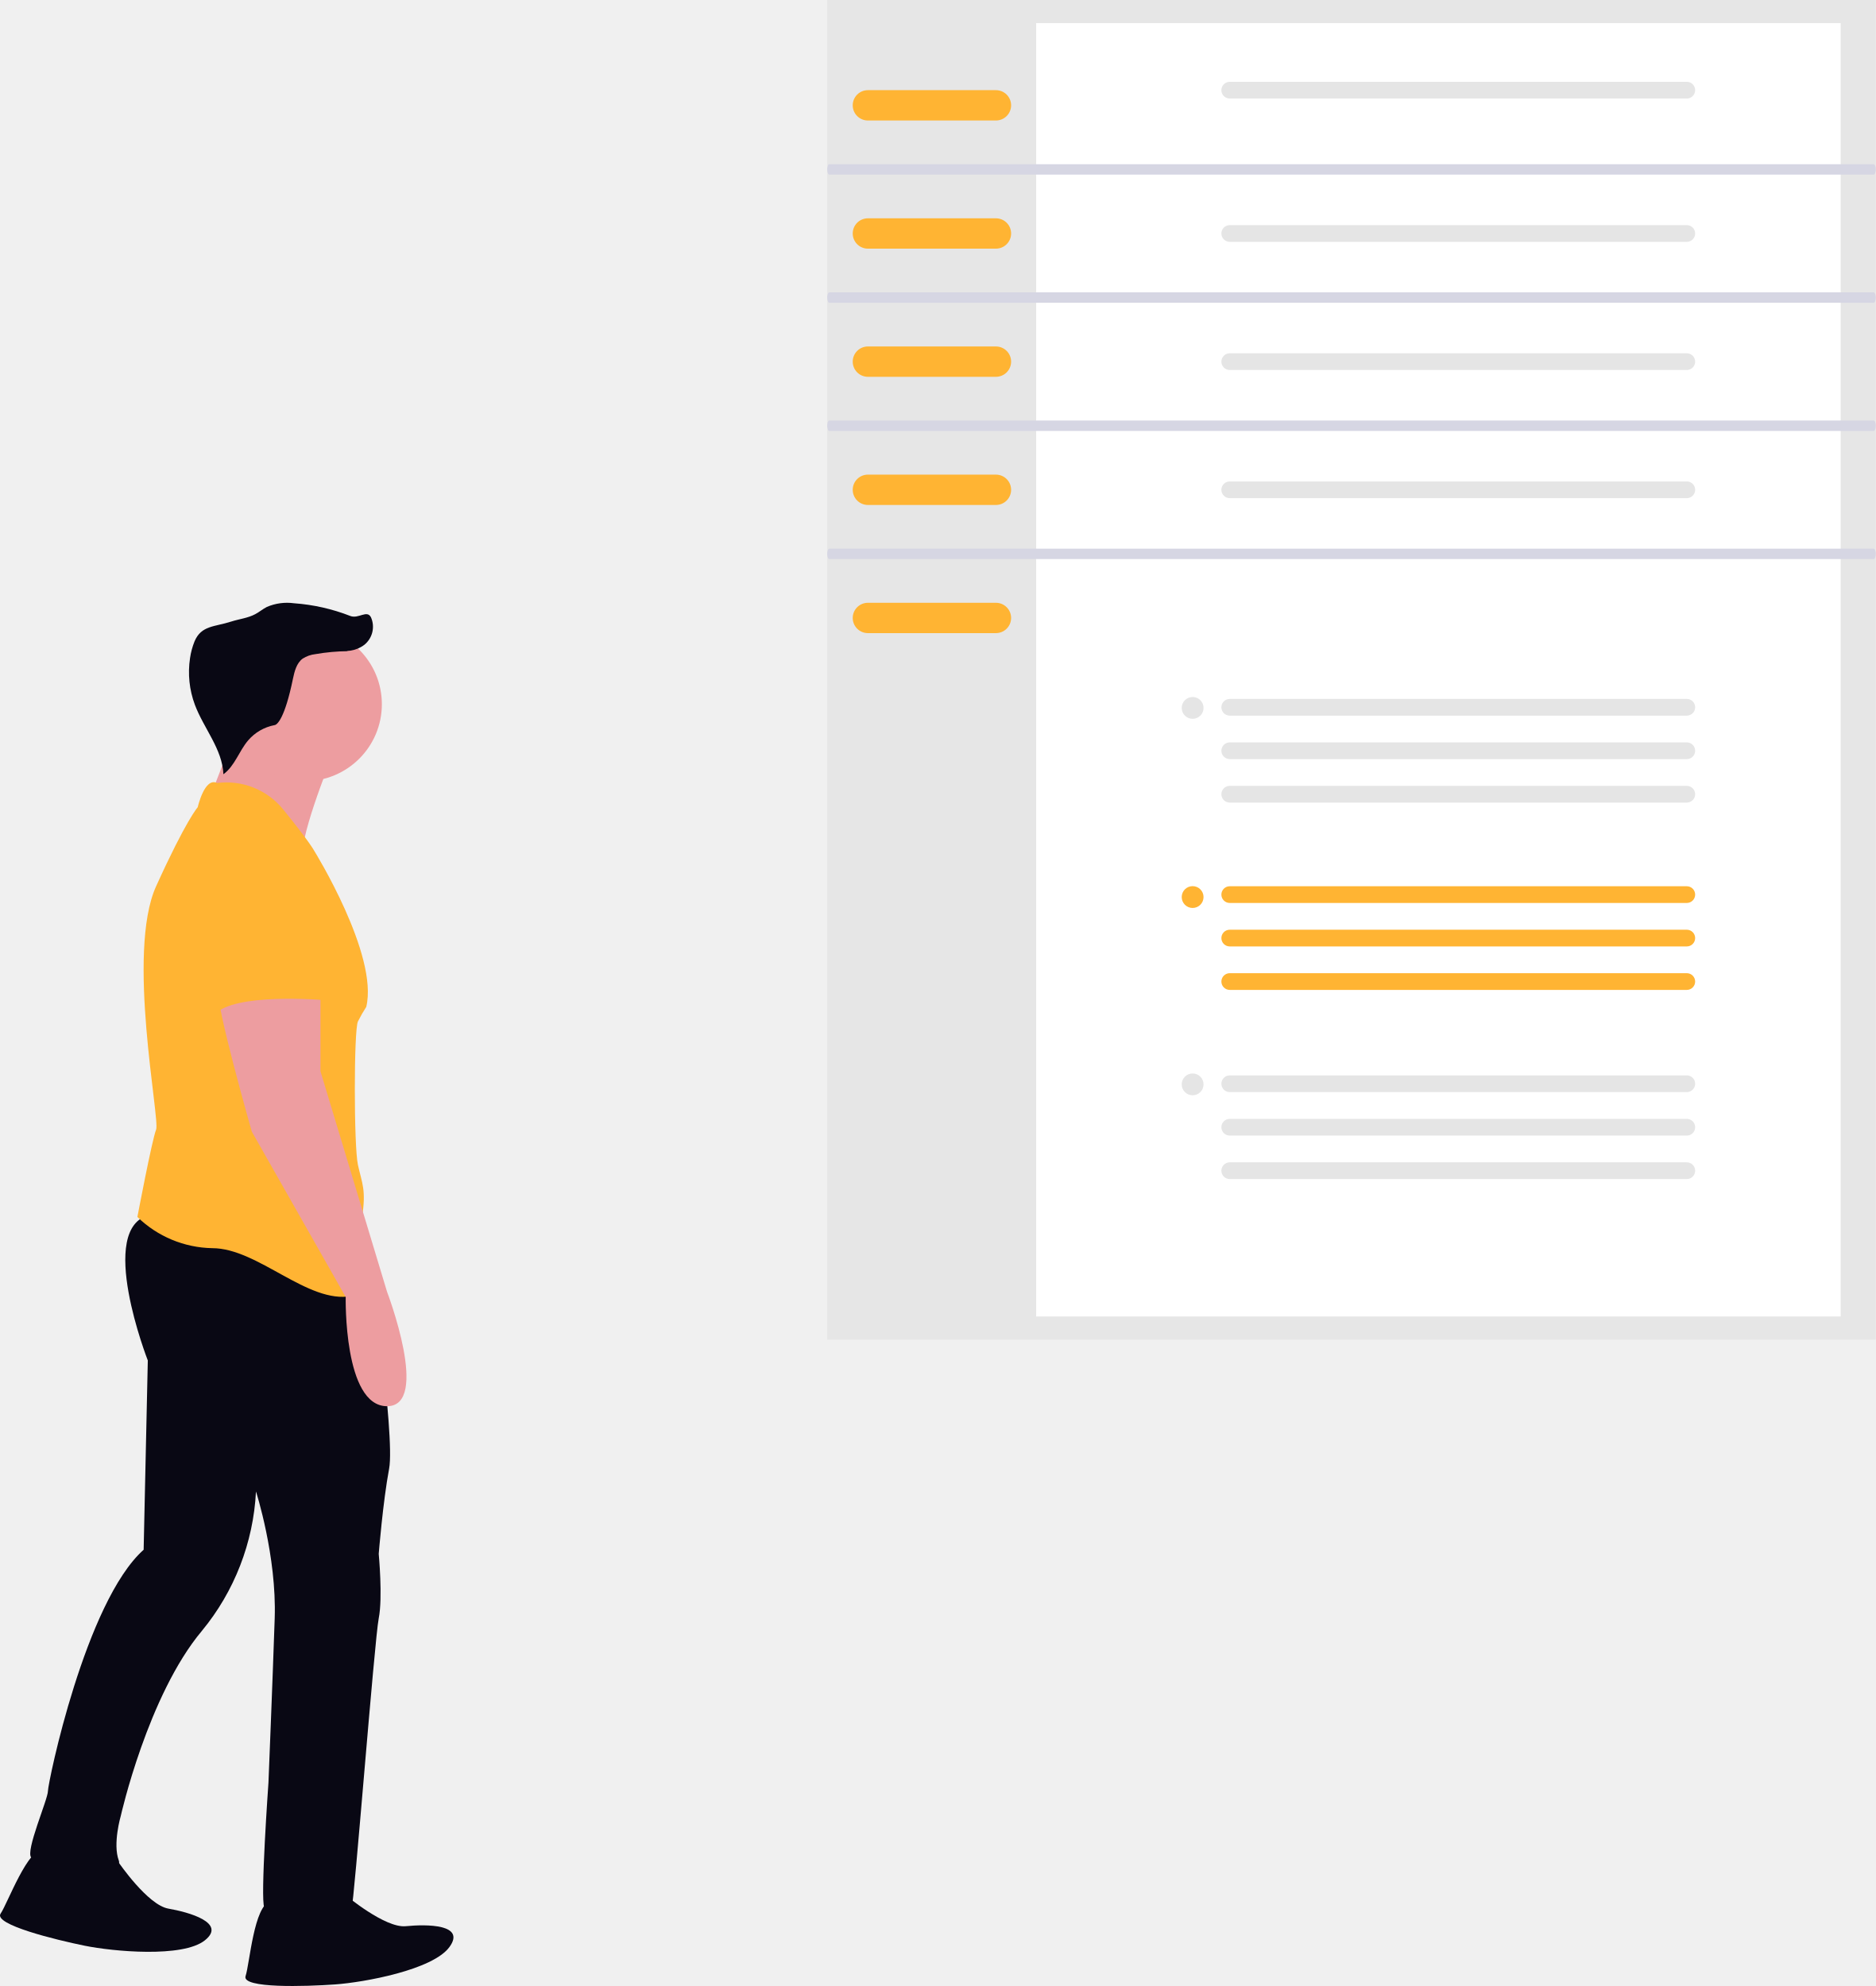
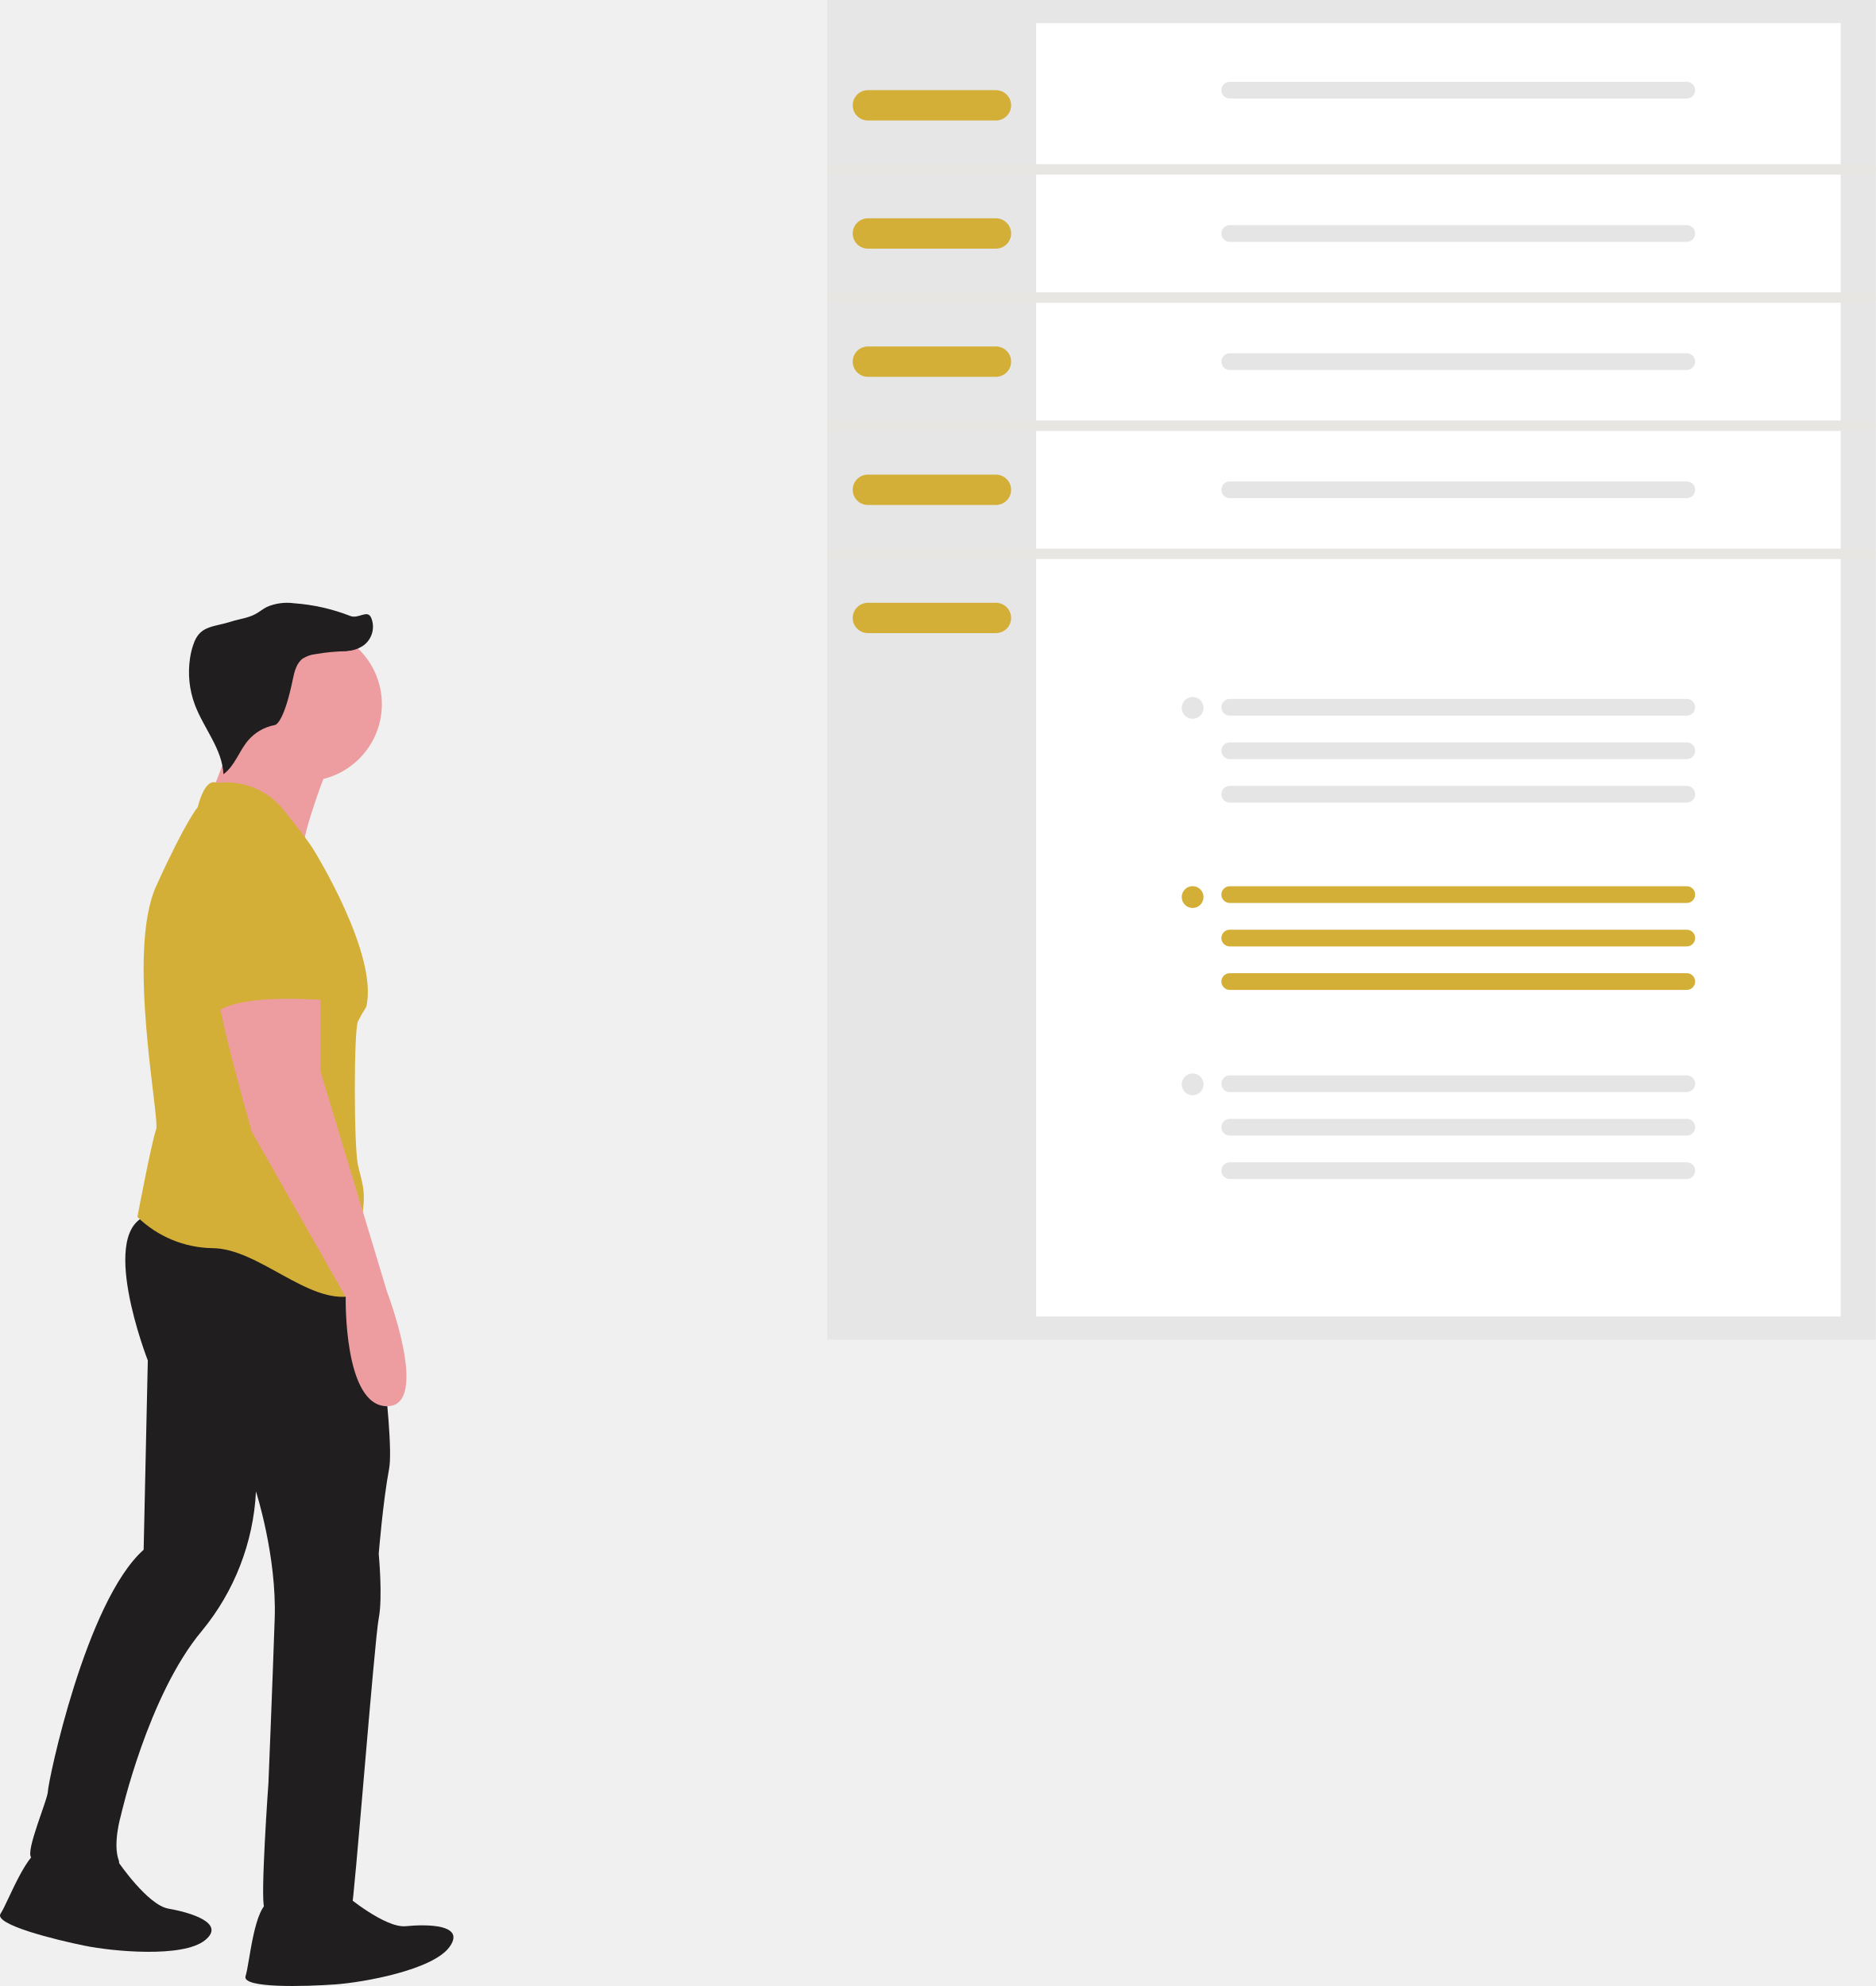
<svg xmlns="http://www.w3.org/2000/svg" width="699.959" height="741.26" viewBox="0 0 699.959 741.26" role="img" artist="Katerina Limpitsouni" source="https://undraw.co/">
  <g id="Group_499" data-name="Group 499" transform="translate(-747.313 -123)">
    <g id="Group_34" data-name="Group 34" transform="translate(747.313 347.986)">
-       <path id="Path_560-261" data-name="Path 560" d="M898.171,798.893s14.75,12.42,22.513,11.645,22.513-.777,16.3,7.763-31.83,13.2-42.7,13.971-34.928,1.553-33.383-3.105,3.105-26.4,9.315-27.943S898.171,798.893,898.171,798.893Z" transform="translate(-769.264 -316.584)" fill="#090814" />
-       <path id="Path_561-262" data-name="Path 561" d="M991.744,787.4s10.87,15.929,18.556,17.267,21.895,5.3,13.622,11.86-34.205,4.158-44.883,1.984-34.067-7.894-31.32-11.963S957.8,781.957,964.2,782.13,991.744,787.4,991.744,787.4Z" transform="translate(-947.496 -317.282)" fill="#090814" />
-       <path id="Path_562-263" data-name="Path 562" d="M1009.8,569.1s9.991,68.426,7.663,80.849-3.882,31.83-3.882,31.83,1.552,16.3,0,24.066-9.316,107.911-10.093,107.911-31.053,3.105-32.606,0,1.553-46.581,1.553-46.581,1.552-38.04,2.33-61.331-6.986-47.356-6.986-47.356A88.822,88.822,0,0,1,947.6,710.505c-20.185,24.066-30.278,69.093-30.278,69.093s-3.063,10.417-.735,16.628-30.318,1.222-32.648-1.1,6.21-21.738,6.21-24.843,13.971-70.646,35.711-90.054l1.553-70.646S908,559.9,928.189,555.24,1009.8,569.1,1009.8,569.1Z" transform="translate(-872.258 -326.788)" fill="#090814" />
+       <path id="Path_560-261" data-name="Path 560" d="M898.171,798.893s14.75,12.42,22.513,11.645,22.513-.777,16.3,7.763-31.83,13.2-42.7,13.971-34.928,1.553-33.383-3.105,3.105-26.4,9.315-27.943S898.171,798.893,898.171,798.893Z" transform="translate(-769.264 -316.584)" fill="#201E1F" />
+       <path id="Path_561-262" data-name="Path 561" d="M991.744,787.4s10.87,15.929,18.556,17.267,21.895,5.3,13.622,11.86-34.205,4.158-44.883,1.984-34.067-7.894-31.32-11.963S957.8,781.957,964.2,782.13,991.744,787.4,991.744,787.4Z" transform="translate(-947.496 -317.282)" fill="#201E1F" />
+       <path id="Path_562-263" data-name="Path 562" d="M1009.8,569.1s9.991,68.426,7.663,80.849-3.882,31.83-3.882,31.83,1.552,16.3,0,24.066-9.316,107.911-10.093,107.911-31.053,3.105-32.606,0,1.553-46.581,1.553-46.581,1.552-38.04,2.33-61.331-6.986-47.356-6.986-47.356A88.822,88.822,0,0,1,947.6,710.505c-20.185,24.066-30.278,69.093-30.278,69.093s-3.063,10.417-.735,16.628-30.318,1.222-32.648-1.1,6.21-21.738,6.21-24.843,13.971-70.646,35.711-90.054l1.553-70.646S908,559.9,928.189,555.24,1009.8,569.1,1009.8,569.1Z" transform="translate(-872.258 -326.788)" fill="#201E1F" />
      <path id="Path_563-264" data-name="Path 563" d="M952.873,392.619s-13.2,32.606-10.093,37.263-38.04-15.527-38.04-15.527,13.2-32.606,13.2-36.488S952.873,392.619,952.873,392.619Z" transform="translate(-829.401 -334.188)" fill="#ed9da0" />
      <ellipse id="Ellipse_89" data-name="Ellipse 89" cx="28.725" cy="28.725" rx="28.725" ry="28.725" transform="translate(85.043 9.134)" fill="#ed9da0" />
-       <path id="Path_564-265" data-name="Path 564" d="M919.352,400.5a27.244,27.244,0,0,1,24.625,9.8c10.092,12.421,11.645,15.527,11.645,15.527s24.066,38.818,19.408,58.226a56.173,56.173,0,0,0-3.105,5.435c-1.553,3.105-1.553,46.58,0,53.568s3.105,9.315,1.552,19.408,12.415,26.394-3.895,29.506-34.928-17.855-52.015-17.855a41.083,41.083,0,0,1-27.943-11.645s5.435-28.725,6.985-32.606-11.233-66.041,0-90.829,15.527-29.5,15.527-29.5S914.694,398.173,919.352,400.5Z" transform="translate(-838.354 -333.233)" fill="#ffb433" />
+       <path id="Path_564-265" data-name="Path 564" d="M919.352,400.5a27.244,27.244,0,0,1,24.625,9.8c10.092,12.421,11.645,15.527,11.645,15.527s24.066,38.818,19.408,58.226a56.173,56.173,0,0,0-3.105,5.435c-1.553,3.105-1.553,46.58,0,53.568s3.105,9.315,1.552,19.408,12.415,26.394-3.895,29.506-34.928-17.855-52.015-17.855a41.083,41.083,0,0,1-27.943-11.645s5.435-28.725,6.985-32.606-11.233-66.041,0-90.829,15.527-29.5,15.527-29.5S914.694,398.173,919.352,400.5Z" transform="translate(-838.354 -333.233)" fill="#D4AF37" />
      <path id="Path_565-266" data-name="Path 565" d="M915.823,471v34.158l24.843,82.291s16.3,42.7,0,42.7-15.43-40.754-15.43-40.754L890.2,527.671s-13.971-48.908-12.421-52.791S915.823,471,915.823,471Z" transform="translate(-796.233 -330.276)" fill="#ed9da0" />
-       <path id="Path_566-267" data-name="Path 566" d="M931.957,422.561s23.29,9.315,17.08,34.158,0,24.066,0,24.066-31.83-3.105-41.914,3.882l-2.33-9.315S895.478,421.783,931.957,422.561Z" transform="translate(-825.565 -332.299)" fill="#ffb433" />
-       <path id="Path_567-268" data-name="Path 567" d="M945.935,352.279A11.46,11.46,0,0,0,956.7,350.6a8.673,8.673,0,0,0,2.445-10.238c-1.486-2.917-4.666.7-7.716-.5a71.7,71.7,0,0,0-21.013-4.745,19.118,19.118,0,0,0-10.107,1.364c-1.516.775-2.833,1.9-4.334,2.7-2.761,1.479-5.975,1.808-8.959,2.759-6.177,2.015-11.177,1.4-13.7,7.389a27.02,27.02,0,0,0-1.689,6.254,34.83,34.83,0,0,0,1.811,17.436c3.31,8.811,10.25,16.514,10.643,25.919,4.247-3.082,5.824-8.645,9.228-12.639a17.192,17.192,0,0,1,9.813-5.692c1.058-.065,3.889-2.641,6.9-17.29.592-2.794,1.34-5.838,3.634-7.536a11,11,0,0,1,4.738-1.67,74.312,74.312,0,0,1,12.136-1.107" transform="translate(-820.713 -334.942)" fill="#090814" />
+       <path id="Path_566-267" data-name="Path 566" d="M931.957,422.561s23.29,9.315,17.08,34.158,0,24.066,0,24.066-31.83-3.105-41.914,3.882l-2.33-9.315S895.478,421.783,931.957,422.561Z" transform="translate(-825.565 -332.299)" fill="#D4AF37" />
+       <path id="Path_567-268" data-name="Path 567" d="M945.935,352.279A11.46,11.46,0,0,0,956.7,350.6a8.673,8.673,0,0,0,2.445-10.238c-1.486-2.917-4.666.7-7.716-.5a71.7,71.7,0,0,0-21.013-4.745,19.118,19.118,0,0,0-10.107,1.364c-1.516.775-2.833,1.9-4.334,2.7-2.761,1.479-5.975,1.808-8.959,2.759-6.177,2.015-11.177,1.4-13.7,7.389a27.02,27.02,0,0,0-1.689,6.254,34.83,34.83,0,0,0,1.811,17.436c3.31,8.811,10.25,16.514,10.643,25.919,4.247-3.082,5.824-8.645,9.228-12.639a17.192,17.192,0,0,1,9.813-5.692c1.058-.065,3.889-2.641,6.9-17.29.592-2.794,1.34-5.838,3.634-7.536a11,11,0,0,1,4.738-1.67,74.312,74.312,0,0,1,12.136-1.107" transform="translate(-820.713 -334.942)" fill="#201E1F" />
    </g>
    <path id="Path_7625-269" data-name="Path 7625" d="M600.44,708.689H209.162V208.649H600.44Z" transform="translate(846.833 -85.649)" fill="#e6e6e6" />
    <path id="Path_7623-270" data-name="Path 7623" d="M509.381,691.394H209.162V208.649H509.381Z" transform="translate(924.805 -77.03)" fill="#fff" />
-     <rect id="Rectangle_1494" data-name="Rectangle 1494" width="176.791" height="6.241" rx="3.12" transform="translate(1203.083 453.784)" fill="#ffb433" />
-     <rect id="Rectangle_1495" data-name="Rectangle 1495" width="176.791" height="6.241" rx="3.12" transform="translate(1203.083 470.01)" fill="#ffb433" />
-     <rect id="Rectangle_1496" data-name="Rectangle 1496" width="176.791" height="6.241" rx="3.12" transform="translate(1203.083 486.236)" fill="#ffb433" />
-     <ellipse id="Ellipse_1189" data-name="Ellipse 1189" cx="4.073" cy="4.073" rx="4.073" ry="4.073" transform="translate(1188.279 453.746)" fill="#ffb433" />
+     <rect id="Rectangle_1494" data-name="Rectangle 1494" width="176.791" height="6.241" rx="3.12" transform="translate(1203.083 453.784)" fill="#D4AF37" />
+     <rect id="Rectangle_1495" data-name="Rectangle 1495" width="176.791" height="6.241" rx="3.12" transform="translate(1203.083 470.01)" fill="#D4AF37" />
+     <rect id="Rectangle_1496" data-name="Rectangle 1496" width="176.791" height="6.241" rx="3.12" transform="translate(1203.083 486.236)" fill="#D4AF37" />
+     <ellipse id="Ellipse_1189" data-name="Ellipse 1189" cx="4.073" cy="4.073" rx="4.073" ry="4.073" transform="translate(1188.279 453.746)" fill="#D4AF37" />
    <rect id="Rectangle_1497" data-name="Rectangle 1497" width="176.791" height="6.241" rx="3.12" transform="translate(1203.083 383.866)" fill="#e5e5e5" />
    <rect id="Rectangle_1498" data-name="Rectangle 1498" width="176.791" height="6.241" rx="3.12" transform="translate(1203.083 400.092)" fill="#e5e5e5" />
    <rect id="Rectangle_1499" data-name="Rectangle 1499" width="176.791" height="6.241" rx="3.12" transform="translate(1203.083 416.318)" fill="#e5e5e5" />
    <ellipse id="Ellipse_1190" data-name="Ellipse 1190" cx="4.073" cy="4.073" rx="4.073" ry="4.073" transform="translate(1188.279 383.149)" fill="#e5e5e5" />
    <rect id="Rectangle_1500" data-name="Rectangle 1500" width="176.791" height="6.241" rx="3.12" transform="translate(1203.083 524.381)" fill="#e5e5e5" />
    <rect id="Rectangle_1501" data-name="Rectangle 1501" width="176.791" height="6.241" rx="3.12" transform="translate(1203.083 540.607)" fill="#e5e5e5" />
    <rect id="Rectangle_1502" data-name="Rectangle 1502" width="176.791" height="6.241" rx="3.12" transform="translate(1203.083 556.833)" fill="#e5e5e5" />
    <ellipse id="Ellipse_1191" data-name="Ellipse 1191" cx="4.073" cy="4.073" rx="4.073" ry="4.073" transform="translate(1188.279 523.664)" fill="#e5e5e5" />
-     <rect id="Rectangle_1503" data-name="Rectangle 1503" width="59.104" height="11.321" rx="5.66" transform="translate(1065.514 156.652)" fill="#ffb433" />
-     <rect id="Rectangle_1504" data-name="Rectangle 1504" width="59.104" height="11.321" rx="5.66" transform="translate(1065.514 204.485)" fill="#ffb433" />
-     <rect id="Rectangle_1505" data-name="Rectangle 1505" width="59.104" height="11.321" rx="5.66" transform="translate(1065.514 252.319)" fill="#ffb433" />
-     <rect id="Rectangle_1506" data-name="Rectangle 1506" width="59.104" height="11.321" rx="5.66" transform="translate(1065.514 300.152)" fill="#ffb433" />
-     <rect id="Rectangle_1507" data-name="Rectangle 1507" width="59.104" height="11.321" rx="5.66" transform="translate(1065.514 347.986)" fill="#ffb433" />
-     <path id="Path_333-271" data-name="Path 333" d="M15.18,489.13c0,1.075.348,1.939.782,1.939H405.676c.434,0,.782-.864.782-1.939s-.348-1.939-.782-1.939H15.962C15.528,487.191,15.18,488.054,15.18,489.13Z" transform="translate(1040.814 -302.901)" fill="#d6d6e3" />
-     <path id="Path_7626-272" data-name="Path 7626" d="M15.18,489.13c0,1.075.348,1.939.782,1.939H405.676c.434,0,.782-.864.782-1.939s-.348-1.939-.782-1.939H15.962C15.528,487.191,15.18,488.054,15.18,489.13Z" transform="translate(1040.814 -255.068)" fill="#d6d6e3" />
-     <path id="Path_7627-273" data-name="Path 7627" d="M15.18,489.13c0,1.075.348,1.939.782,1.939H405.676c.434,0,.782-.864.782-1.939s-.348-1.939-.782-1.939H15.962C15.528,487.191,15.18,488.054,15.18,489.13Z" transform="translate(1040.814 -207.234)" fill="#d6d6e3" />
-     <path id="Path_7628-274" data-name="Path 7628" d="M15.18,489.13c0,1.075.348,1.939.782,1.939H405.676c.434,0,.782-.864.782-1.939s-.348-1.939-.782-1.939H15.962C15.528,487.191,15.18,488.054,15.18,489.13Z" transform="translate(1040.814 -159.4)" fill="#d6d6e3" />
+     <rect id="Rectangle_1503" data-name="Rectangle 1503" width="59.104" height="11.321" rx="5.66" transform="translate(1065.514 156.652)" fill="#D4AF37" />
+     <rect id="Rectangle_1504" data-name="Rectangle 1504" width="59.104" height="11.321" rx="5.66" transform="translate(1065.514 204.485)" fill="#D4AF37" />
+     <rect id="Rectangle_1505" data-name="Rectangle 1505" width="59.104" height="11.321" rx="5.66" transform="translate(1065.514 252.319)" fill="#D4AF37" />
+     <rect id="Rectangle_1506" data-name="Rectangle 1506" width="59.104" height="11.321" rx="5.66" transform="translate(1065.514 300.152)" fill="#D4AF37" />
+     <rect id="Rectangle_1507" data-name="Rectangle 1507" width="59.104" height="11.321" rx="5.66" transform="translate(1065.514 347.986)" fill="#D4AF37" />
+     <path id="Path_333-271" data-name="Path 333" d="M15.18,489.13c0,1.075.348,1.939.782,1.939H405.676c.434,0,.782-.864.782-1.939s-.348-1.939-.782-1.939H15.962C15.528,487.191,15.18,488.054,15.18,489.13Z" transform="translate(1040.814 -302.901)" fill="#E8E6E2" />
+     <path id="Path_7626-272" data-name="Path 7626" d="M15.18,489.13c0,1.075.348,1.939.782,1.939H405.676c.434,0,.782-.864.782-1.939s-.348-1.939-.782-1.939H15.962C15.528,487.191,15.18,488.054,15.18,489.13Z" transform="translate(1040.814 -255.068)" fill="#E8E6E2" />
+     <path id="Path_7627-273" data-name="Path 7627" d="M15.18,489.13c0,1.075.348,1.939.782,1.939H405.676c.434,0,.782-.864.782-1.939s-.348-1.939-.782-1.939H15.962C15.528,487.191,15.18,488.054,15.18,489.13Z" transform="translate(1040.814 -207.234)" fill="#E8E6E2" />
+     <path id="Path_7628-274" data-name="Path 7628" d="M15.18,489.13c0,1.075.348,1.939.782,1.939H405.676c.434,0,.782-.864.782-1.939s-.348-1.939-.782-1.939H15.962C15.528,487.191,15.18,488.054,15.18,489.13Z" transform="translate(1040.814 -159.4)" fill="#E8E6E2" />
    <rect id="Rectangle_1508" data-name="Rectangle 1508" width="176.791" height="6.241" rx="3.12" transform="translate(1203.083 302.692)" fill="#e5e5e5" />
    <rect id="Rectangle_1509" data-name="Rectangle 1509" width="176.791" height="6.241" rx="3.12" transform="translate(1203.083 254.858)" fill="#e5e5e5" />
    <rect id="Rectangle_1510" data-name="Rectangle 1510" width="176.791" height="6.241" rx="3.12" transform="translate(1203.083 207.025)" fill="#e5e5e5" />
    <rect id="Rectangle_1511" data-name="Rectangle 1511" width="176.791" height="6.241" rx="3.12" transform="translate(1203.083 153.531)" fill="#e5e5e5" />
  </g>
</svg>
